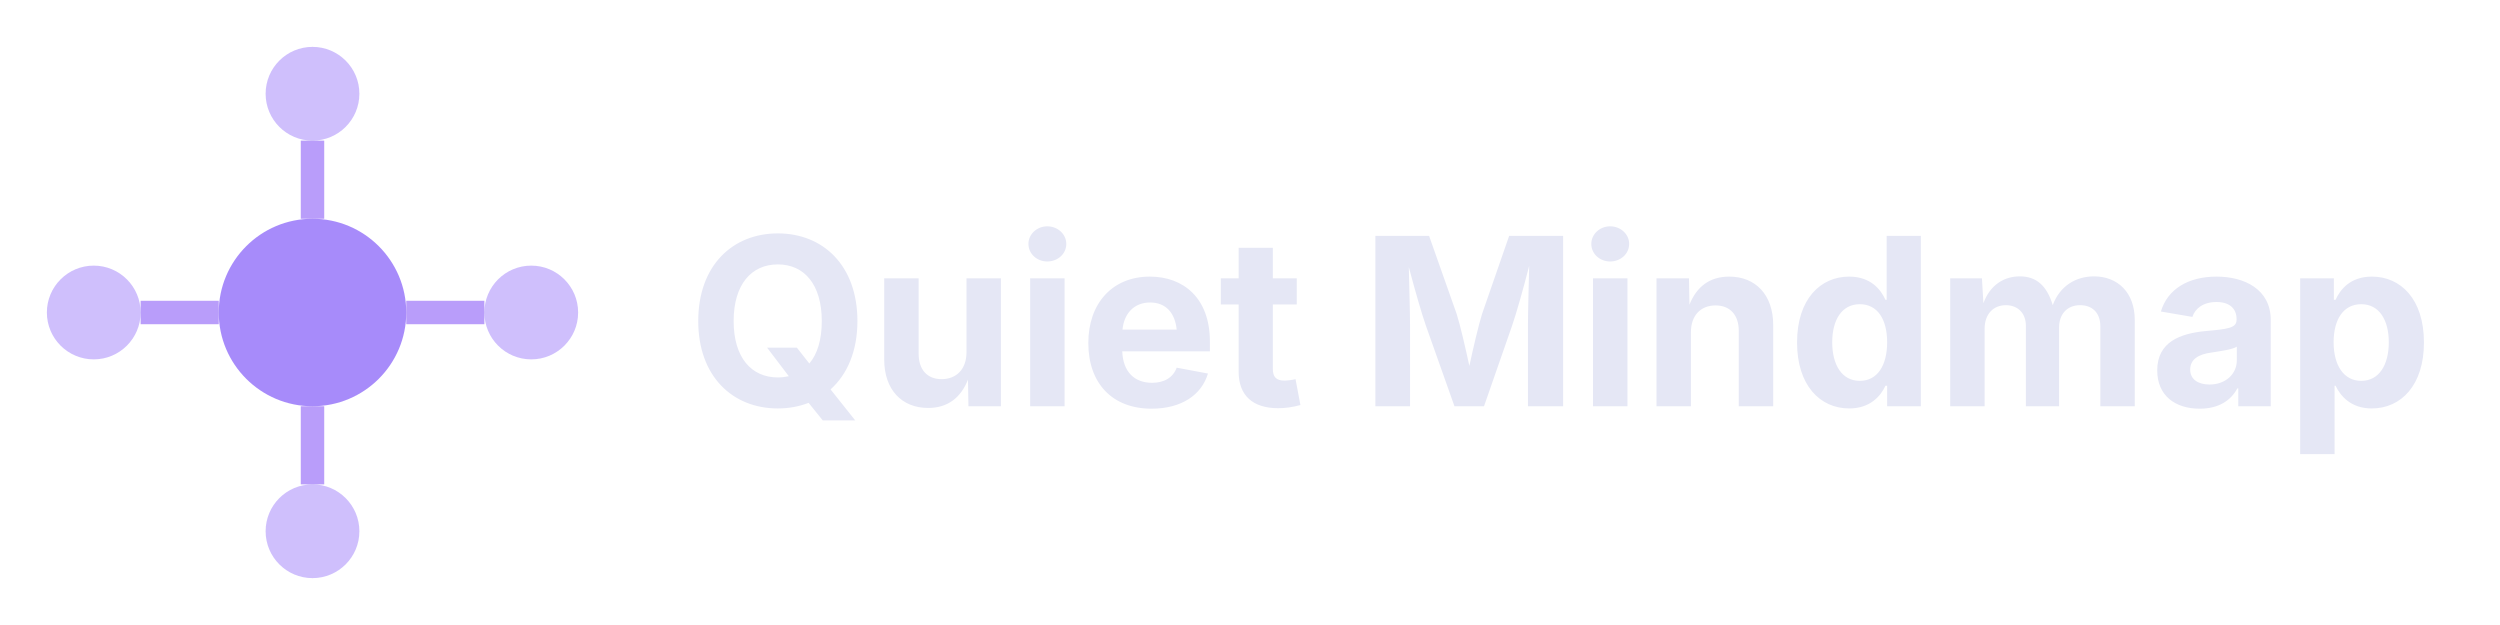
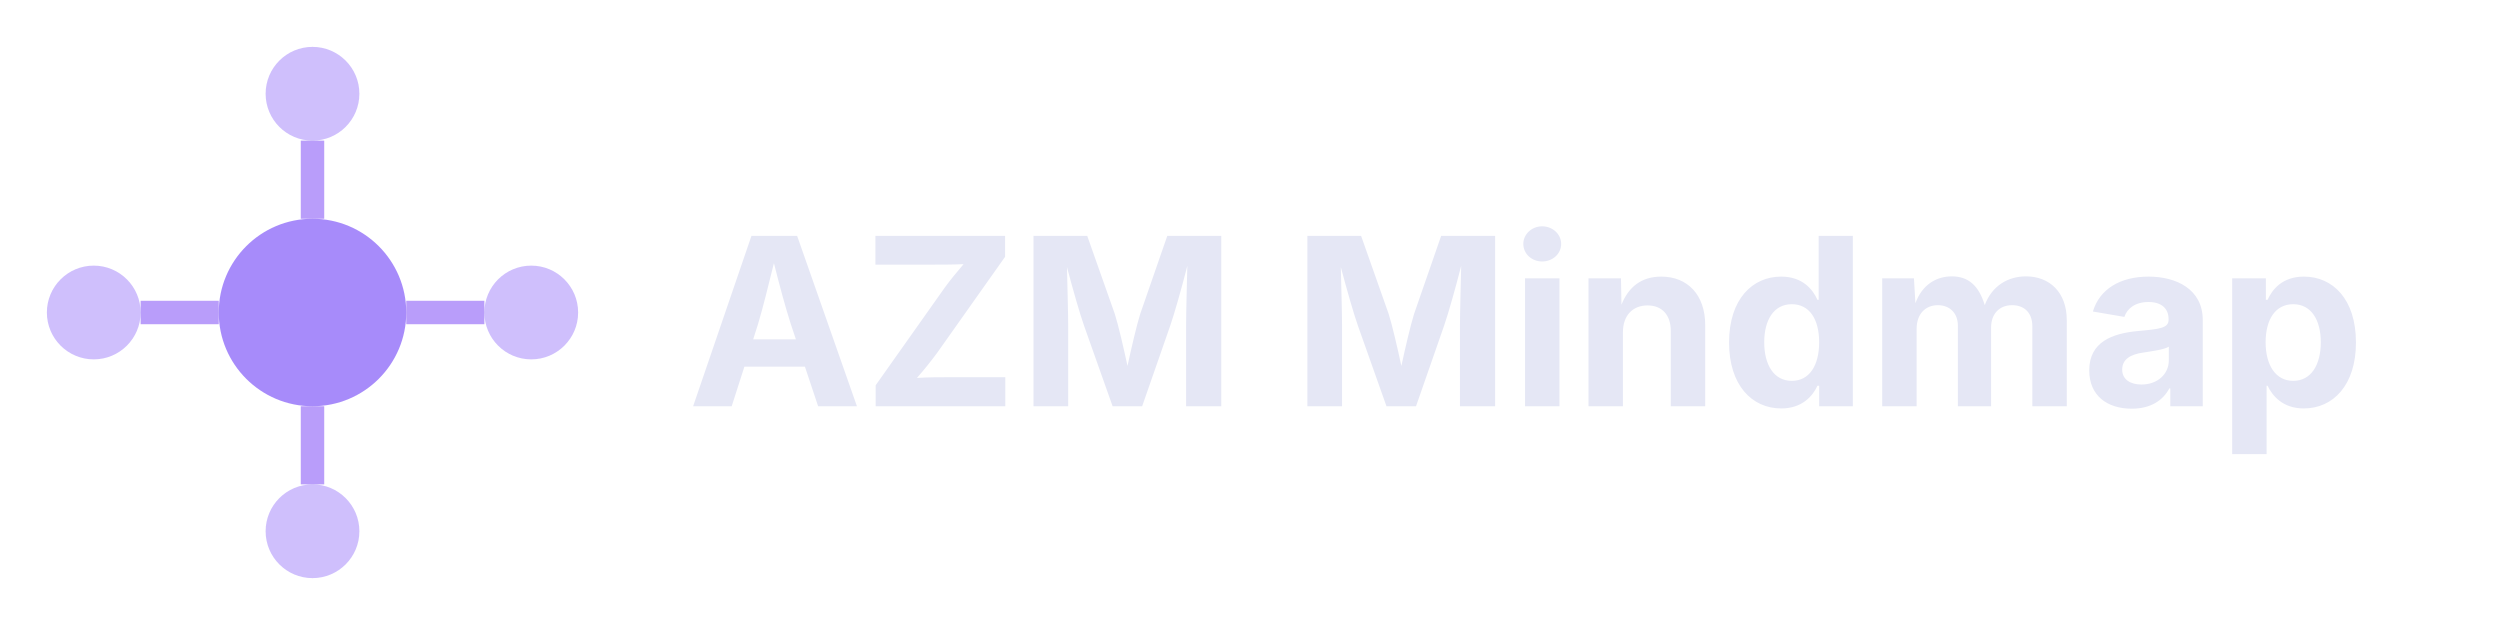
<svg xmlns="http://www.w3.org/2000/svg" width="160" height="40" viewBox="0 0 160 40" fill="none">
  <circle cx="20" cy="20" r="6" fill="#a78bfa" />
  <circle cx="20" cy="6" r="3" fill="#a78bfa" opacity="0.55" />
  <circle cx="20" cy="34" r="3" fill="#a78bfa" opacity="0.55" />
  <circle cx="6" cy="20" r="3" fill="#a78bfa" opacity="0.55" />
  <circle cx="34" cy="20" r="3" fill="#a78bfa" opacity="0.55" />
  <line x1="20" y1="14" x2="20" y2="9" stroke="#8b5cf6" stroke-width="1.5" opacity="0.6" />
  <line x1="20" y1="26" x2="20" y2="31" stroke="#8b5cf6" stroke-width="1.5" opacity="0.6" />
  <line x1="14" y1="20" x2="9" y2="20" stroke="#8b5cf6" stroke-width="1.5" opacity="0.6" />
  <line x1="26" y1="20" x2="31" y2="20" stroke="#8b5cf6" stroke-width="1.5" opacity="0.6" />
-   <text x="44" y="26" font-family="Inter, ui-sans-serif, system-ui" font-size="15" font-weight="700" fill="#e5e7f5">Quiet Mindmap</text>
+   <text x="44" y="26" font-family="Inter, ui-sans-serif, system-ui" font-size="15" font-weight="700" fill="#e5e7f5">AZM Mindmap</text>
</svg>
